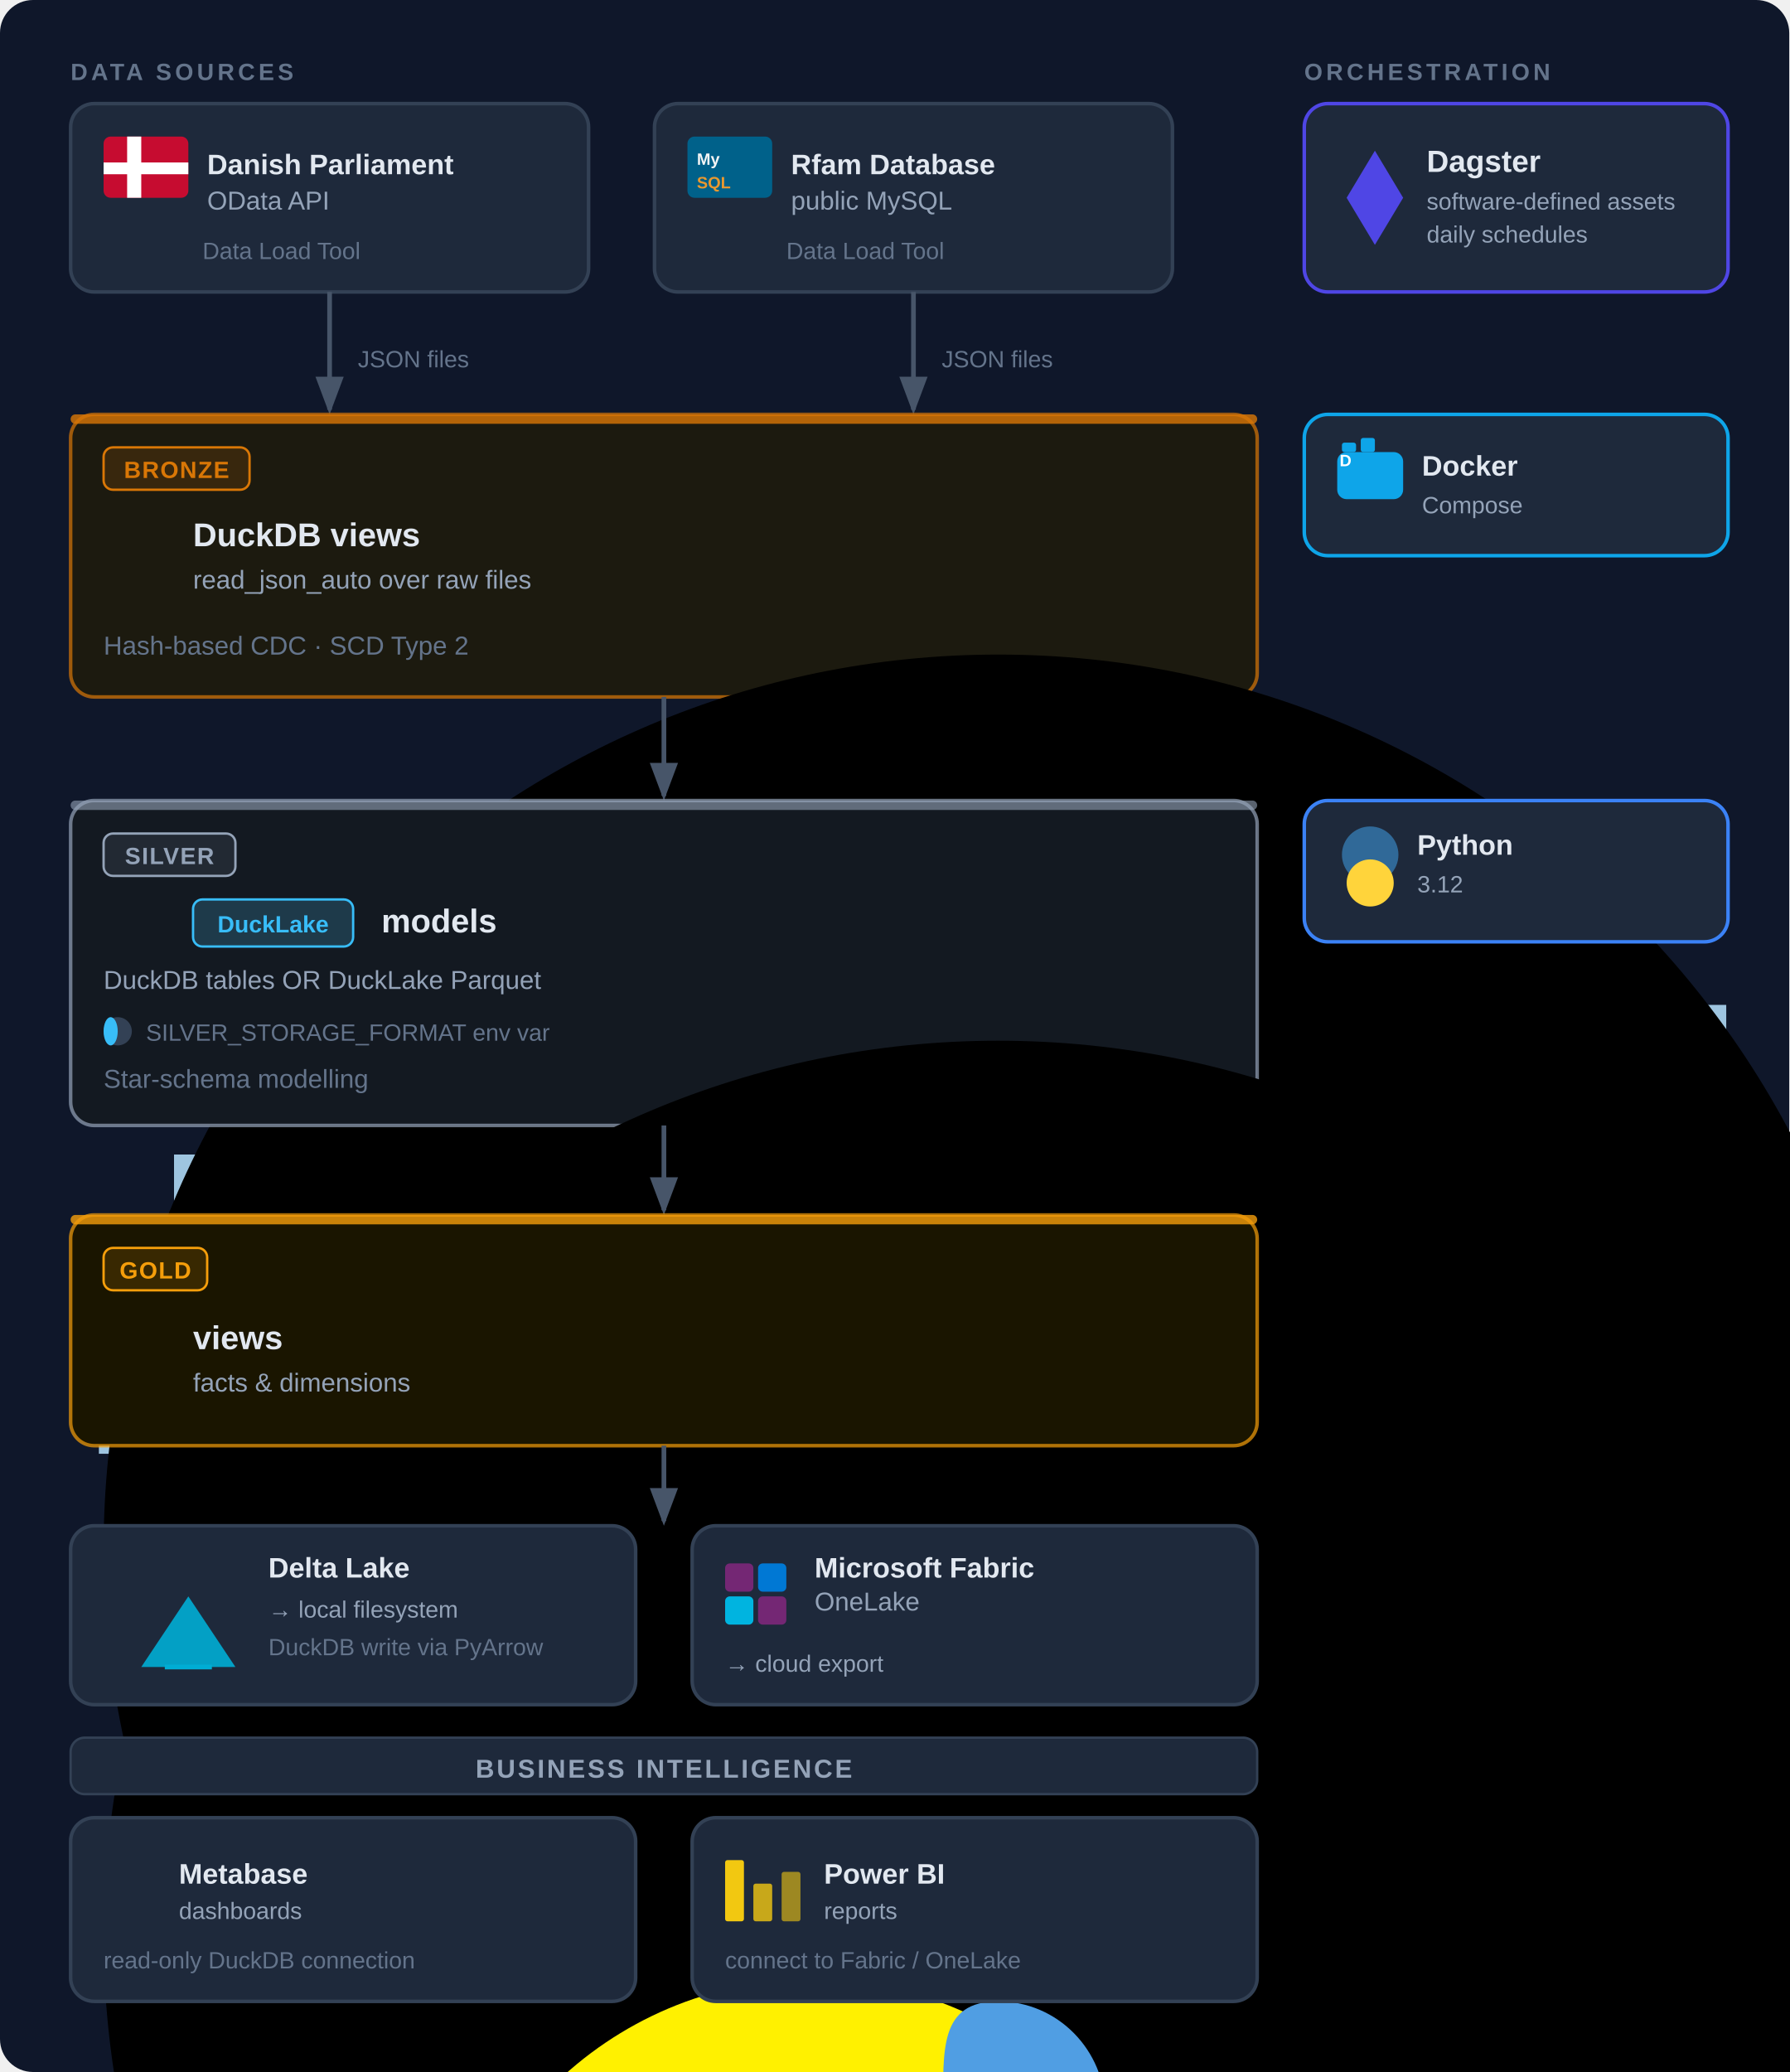
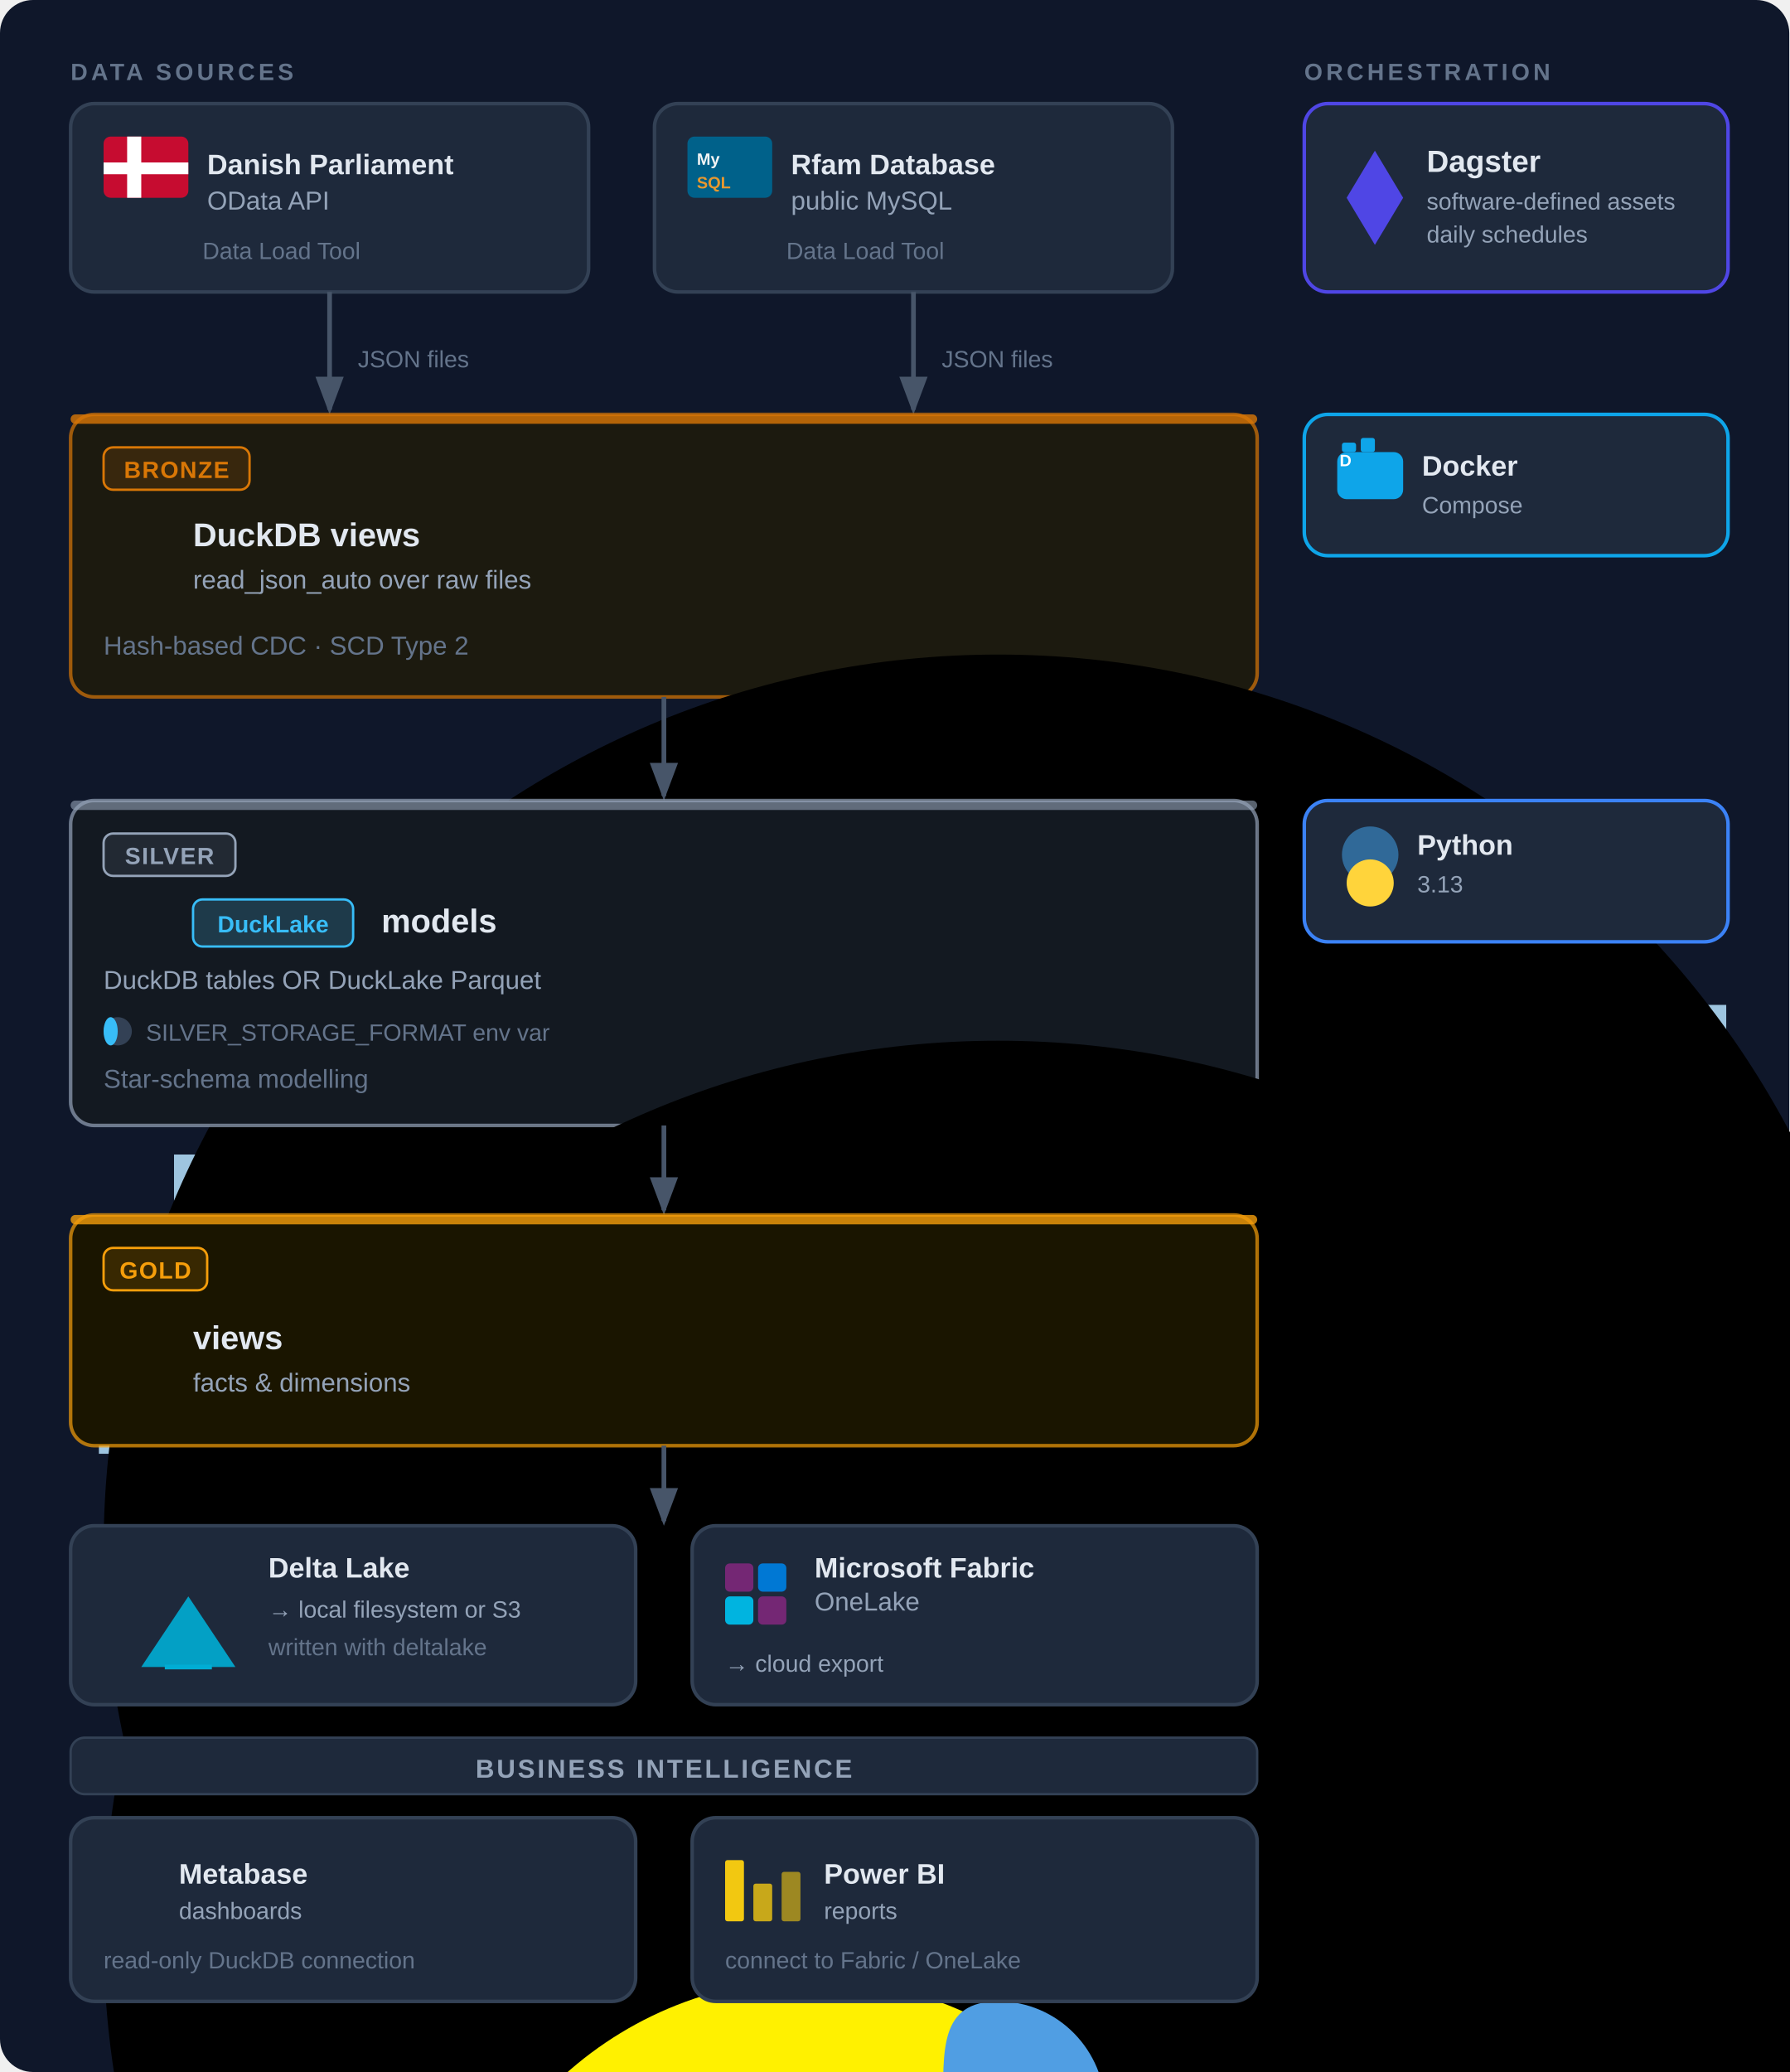
<svg xmlns="http://www.w3.org/2000/svg" width="760" height="880" viewBox="0 0 760 880" role="img" aria-labelledby="arch-title arch-desc">
  <defs>
    <style>
      text { font-family: 'Segoe UI', system-ui, -apple-system, Arial, sans-serif; }
    </style>
    <marker id="arr" markerWidth="8" markerHeight="6" refX="7" refY="3" orient="auto">
      <polygon points="0 0, 8 3, 0 6" fill="#475569" />
    </marker>
    <symbol id="duckdb" viewBox="0 0 128 128" width="28" height="28">
      <circle cx="64" cy="64" r="64" fill="#000" />
      <path fill="#fff100" d="M98.2 54.5H85.6v18.9h12.6c5.2 0 9.5-4.3 9.5-9.5s-4.3-9.4-9.5-9.4ZM24.2 64c0 14.6 11.9 26.5 26.5 26.5S77.2 78.6 77.2 64 65.3 37.5 50.7 37.5 24.2 49.4 24.2 64Z" />
    </symbol>
    <symbol id="dlt-logo" viewBox="0 0 24 24" width="38" height="15">
      <path fill="#9ec5e0" d="M24 11.498h-1.008v3.01H24Zm-3.024 0h2.016v-1.004h-2.016V8.487h-1.008v7.025h3.024v-1.004h-2.016zm-2.986 3.01h-2.016v1.004h3.024v-5.017H17.99zm-2.016-4.013h-1.008v4.014h1.008zm-2.985 1.003h-2.016v-3.01H9.965v7.024h1.008v-3.01h2.016v3.01h1.008V8.488h-1.008zm-11.981 0H0v3.01h1.008zm2.016-1.003H1.008v1.003h2.016v3.01H1.008v1.004h3.024V8.488H3.024zM5 15.512h1.01V8.488H5.001Zm2.986-7.024H6.98v6.02h1.008v-3.01h1.008v-1.003H7.987zm1.008 6.02H7.987v1.004h1.008z" />
    </symbol>
    <symbol id="metabase-logo" viewBox="0 0 24 24" width="24" height="24">
      <path fill="#509EE3" d="M5.385 6.136c0 .807-.644 1.461-1.438 1.461s-1.438-.654-1.438-1.461.644-1.461 1.438-1.461 1.438.654 1.438 1.461zm-1.438 2.63c-.794 0-1.438.654-1.438 1.461s.644 1.461 1.438 1.461 1.438-.654 1.438-1.461-.644-1.461-1.438-1.461zm5.465-2.63c0 .807-.644 1.461-1.438 1.461s-1.438-.654-1.438-1.461.644-1.461 1.438-1.461 1.438.654 1.438 1.461zm-1.088 5.592c.794 0 1.438-.654 1.438-1.461s-.644-1.461-1.438-1.461-1.438.654-1.438 1.461.643 1.461 1.438 1.461zm5.464-5.592c0 .807-.644 1.461-1.438 1.461s-1.438-.654-1.438-1.461.644-1.461 1.438-1.461 1.438.654 1.438 1.461zm.35-4.675c0 .807-.644 1.461-1.438 1.461s-1.438-.654-1.438-1.461S11.206 0 12 0s1.438.654 1.438 1.461zm.35 8.806c0 .807-.644 1.461-1.438 1.461s-1.438-.654-1.438-1.461.644-1.461 1.438-1.461 1.438.654 1.438 1.461zm4.376-4.131c0 .807-.644 1.461-1.438 1.461s-1.438-.654-1.438-1.461.644-1.461 1.438-1.461 1.438.654 1.438 1.461zm2.939 1.461c.794 0 1.438-.654 1.438-1.461s-.644-1.461-1.438-1.461-1.438.654-1.438 1.461.644 1.461 1.438 1.461zm-4.027 1.209c-.794 0-1.438.654-1.438 1.461s.644 1.461 1.438 1.461 1.438-.654 1.438-1.461-.643-1.461-1.438-1.461zm4.027 0c-.794 0-1.438.654-1.438 1.461s.644 1.461 1.438 1.461 1.438-.654 1.438-1.461-.644-1.461-1.438-1.461zM3.947 12.857a1.45 1.45 0 0 0-1.438 1.461c0 .807.644 1.461 1.438 1.461s1.438-.654 1.438-1.461a1.45 1.45 0 0 0-1.438-1.461zm5.465 1.5c0 .807-.644 1.461-1.438 1.461s-1.438-.654-1.438-1.461.644-1.461 1.438-1.461 1.438.655 1.438 1.461zM12 12.896c-.794 0-1.438.654-1.438 1.461s.644 1.461 1.438 1.461 1.438-.654 1.438-1.461-.644-1.461-1.438-1.461zm5.464 1.461c0 .807-.644 1.461-1.438 1.461s-1.438-.654-1.438-1.461.644-1.461 1.438-1.461 1.438.655 1.438 1.461zm2.939-1.461c-.794 0-1.438.654-1.438 1.461s.644 1.461 1.438 1.461 1.438-.654 1.438-1.461-.644-1.461-1.438-1.461zM3.947 16.948c-.794 0-1.438.654-1.438 1.461s.644 1.461 1.438 1.461 1.438-.654 1.438-1.461-.644-1.461-1.438-1.461zm5.465 1.5c0 .807-.644 1.461-1.438 1.461s-1.438-.654-1.438-1.461.644-1.461 1.438-1.461 1.438.654 1.438 1.461zm4.376 0c0 .807-.644 1.461-1.438 1.461s-1.438-.654-1.438-1.461.644-1.461 1.438-1.461 1.438.654 1.438 1.461zm.35 4.091c0 .807-.644 1.461-1.438 1.461s-1.438-.654-1.438-1.461.644-1.461 1.438-1.461 1.438.654 1.438 1.461zm4.376-4.091c0 .807-.644 1.461-1.438 1.461s-1.438-.654-1.438-1.461.644-1.461 1.438-1.461 1.438.654 1.438 1.461zm2.939-1.461c-.794 0-1.438.654-1.438 1.461s.644 1.461 1.438 1.461 1.438-.654 1.438-1.461-.644-1.461-1.438-1.461z" />
    </symbol>
  </defs>
  <rect width="760" height="880" fill="#0f172a" rx="14" />
  <text x="30" y="34" font-size="10" font-weight="700" letter-spacing="1.5" fill="#64748b">DATA SOURCES</text>
  <text x="554" y="34" font-size="10" font-weight="700" letter-spacing="1.5" fill="#64748b">ORCHESTRATION</text>
  <rect x="30" y="44" width="220" height="80" rx="10" fill="#1e293b" stroke="#334155" stroke-width="1.5" />
  <rect x="44" y="58" width="36" height="26" rx="3" fill="#C60C30" />
  <rect x="54" y="58" width="6" height="26" fill="#fff" />
  <rect x="44" y="69" width="36" height="5" fill="#fff" />
  <text x="88" y="74" font-size="12" font-weight="600" fill="#e2e8f0">Danish Parliament</text>
  <text x="88" y="89" font-size="11" fill="#94a3b8">OData API</text>
  <use href="#dlt-logo" x="42" y="98" />
  <text x="86" y="110" font-size="10" fill="#64748b">Data Load Tool</text>
  <rect x="278" y="44" width="220" height="80" rx="10" fill="#1e293b" stroke="#334155" stroke-width="1.5" />
  <rect x="292" y="58" width="36" height="26" rx="3" fill="#00618a" />
  <text x="296" y="70" font-size="7" font-weight="700" fill="#f5f5f5">My</text>
  <text x="296" y="80" font-size="7" font-weight="700" fill="#e8982f">SQL</text>
  <text x="336" y="74" font-size="12" font-weight="600" fill="#e2e8f0">Rfam Database</text>
  <text x="336" y="89" font-size="11" fill="#94a3b8">public MySQL</text>
  <use href="#dlt-logo" x="290" y="98" />
  <text x="334" y="110" font-size="10" fill="#64748b">Data Load Tool</text>
  <rect x="554" y="44" width="180" height="80" rx="10" fill="#1e293b" stroke="#4f46e5" stroke-width="1.5" />
  <polygon points="572,84  584,64  596,84  584,104" fill="#4f46e5" />
  <text x="606" y="73" font-size="13" font-weight="600" fill="#e2e8f0">Dagster</text>
  <text x="606" y="89" font-size="10" fill="#94a3b8">software-defined assets</text>
  <text x="606" y="103" font-size="10" fill="#94a3b8">daily schedules</text>
  <line x1="140" y1="124" x2="140" y2="174" stroke="#475569" stroke-width="2" marker-end="url(#arr)" />
  <line x1="388" y1="124" x2="388" y2="174" stroke="#475569" stroke-width="2" marker-end="url(#arr)" />
  <text x="152" y="156" font-size="10" fill="#64748b">JSON files</text>
  <text x="400" y="156" font-size="10" fill="#64748b">JSON files</text>
  <rect x="30" y="176" width="504" height="120" rx="10" fill="#1c1a0f" stroke="#d97706" stroke-width="1.5" stroke-opacity="0.7" />
  <rect x="30" y="176" width="504" height="4" rx="2" fill="#d97706" opacity="0.8" />
  <rect x="44" y="190" width="62" height="18" rx="4" fill="#d97706" fill-opacity="0.15" stroke="#d97706" stroke-width="1" />
  <text x="75" y="203" font-size="10" font-weight="700" fill="#d97706" text-anchor="middle" letter-spacing="0.5">BRONZE</text>
  <use href="#duckdb" x="44" y="218" />
  <text x="82" y="232" font-size="14" font-weight="600" fill="#e2e8f0">DuckDB views</text>
  <text x="82" y="250" font-size="11" fill="#94a3b8">read_json_auto over raw files</text>
  <text x="44" y="278" font-size="11" fill="#64748b">Hash-based CDC  ·  SCD Type 2</text>
  <rect x="554" y="176" width="180" height="60" rx="10" fill="#1e293b" stroke="#0ea5e9" stroke-width="1.5" />
  <rect x="568" y="192" width="28" height="20" rx="4" fill="#0ea5e9" />
  <text x="569" y="198" font-size="7" fill="#fff" font-weight="700">D</text>
  <rect x="570" y="188" width="6" height="4" rx="1" fill="#0ea5e9" />
  <rect x="578" y="186" width="6" height="6" rx="1" fill="#0ea5e9" />
  <text x="604" y="202" font-size="12" font-weight="600" fill="#e2e8f0">Docker</text>
  <text x="604" y="218" font-size="10" fill="#94a3b8">Compose</text>
  <line x1="282" y1="296" x2="282" y2="338" stroke="#475569" stroke-width="2" marker-end="url(#arr)" />
  <rect x="30" y="340" width="504" height="138" rx="10" fill="#131921" stroke="#94a3b8" stroke-width="1.5" stroke-opacity="0.7" />
  <rect x="30" y="340" width="504" height="4" rx="2" fill="#94a3b8" opacity="0.6" />
  <rect x="44" y="354" width="56" height="18" rx="4" fill="#94a3b8" fill-opacity="0.12" stroke="#94a3b8" stroke-width="1" />
  <text x="72" y="367" font-size="10" font-weight="700" fill="#94a3b8" text-anchor="middle" letter-spacing="0.5">SILVER</text>
  <use href="#duckdb" x="44" y="382" />
  <rect x="82" y="382" width="68" height="20" rx="4" fill="#1e3a4a" stroke="#38bdf8" stroke-width="1" />
  <text x="116" y="396" font-size="10" font-weight="700" fill="#38bdf8" text-anchor="middle">DuckLake</text>
  <text x="162" y="396" font-size="14" font-weight="600" fill="#e2e8f0">models</text>
  <text x="44" y="420" font-size="11" fill="#94a3b8">DuckDB tables  OR  DuckLake Parquet</text>
  <rect x="44" y="432" width="12" height="12" rx="6" fill="#334155" />
  <rect x="44" y="432" width="6" height="12" rx="6" fill="#38bdf8" />
  <text x="62" y="442" font-size="10" fill="#64748b">SILVER_STORAGE_FORMAT env var</text>
  <text x="44" y="462" font-size="11" fill="#64748b">Star-schema modelling</text>
  <rect x="554" y="340" width="180" height="60" rx="10" fill="#1e293b" stroke="#3b82f6" stroke-width="1.5" />
  <circle cx="582" cy="363" r="12" fill="#306998" />
  <circle cx="582" cy="375" r="10" fill="#FFD43B" />
  <text x="602" y="363" font-size="12" font-weight="600" fill="#e2e8f0">Python</text>
-   <text x="602" y="379" font-size="10" fill="#94a3b8">3.12</text>
+   <text x="602" y="379" font-size="10" fill="#94a3b8">3.13</text>
  <line x1="282" y1="478" x2="282" y2="514" stroke="#475569" stroke-width="2" marker-end="url(#arr)" />
  <rect x="30" y="516" width="504" height="98" rx="10" fill="#1a1500" stroke="#f59e0b" stroke-width="1.5" stroke-opacity="0.7" />
  <rect x="30" y="516" width="504" height="4" rx="2" fill="#f59e0b" opacity="0.8" />
  <rect x="44" y="530" width="44" height="18" rx="4" fill="#f59e0b" fill-opacity="0.14" stroke="#f59e0b" stroke-width="1" />
  <text x="66" y="543" font-size="10" font-weight="700" fill="#f59e0b" text-anchor="middle" letter-spacing="0.5">GOLD</text>
  <use href="#duckdb" x="44" y="558" />
  <text x="82" y="573" font-size="14" font-weight="600" fill="#e2e8f0">views</text>
  <text x="82" y="591" font-size="11" fill="#94a3b8">facts &amp; dimensions</text>
  <line x1="282" y1="614" x2="282" y2="646" stroke="#475569" stroke-width="2" marker-end="url(#arr)" />
  <rect x="30" y="648" width="240" height="76" rx="10" fill="#1e293b" stroke="#334155" stroke-width="1.5" />
  <polygon points="60,708  80,678  100,708" fill="#00add4" opacity="0.9" />
  <line x1="70" y1="708" x2="90" y2="708" stroke="#00add4" stroke-width="2" />
  <text x="114" y="670" font-size="12" font-weight="600" fill="#e2e8f0">Delta Lake</text>
-   <text x="114" y="687" font-size="10" fill="#94a3b8">→ local filesystem</text>
-   <text x="114" y="703" font-size="10" fill="#64748b">DuckDB write via PyArrow</text>
+   <text x="114" y="687" font-size="10" fill="#94a3b8">→ local filesystem or S3</text>
+   <text x="114" y="703" font-size="10" fill="#64748b">written with deltalake</text>
  <rect x="294" y="648" width="240" height="76" rx="10" fill="#1e293b" stroke="#334155" stroke-width="1.5" />
  <rect x="308" y="664" width="12" height="12" rx="2" fill="#742774" />
  <rect x="322" y="664" width="12" height="12" rx="2" fill="#0078d4" />
  <rect x="308" y="678" width="12" height="12" rx="2" fill="#00b4e0" />
  <rect x="322" y="678" width="12" height="12" rx="2" fill="#742774" />
  <text x="346" y="670" font-size="12" font-weight="600" fill="#e2e8f0">Microsoft Fabric</text>
  <text x="346" y="684" font-size="11" fill="#94a3b8">OneLake</text>
  <text x="308" y="710" font-size="10" fill="#94a3b8">→ cloud export</text>
  <rect x="30" y="738" width="504" height="24" rx="6" fill="#1e293b" stroke="#334155" stroke-width="1" />
  <text x="282" y="755" font-size="11" font-weight="600" fill="#94a3b8" text-anchor="middle" letter-spacing="1">BUSINESS INTELLIGENCE</text>
  <rect x="30" y="772" width="240" height="78" rx="10" fill="#1e293b" stroke="#334155" stroke-width="1.5" />
  <use href="#metabase-logo" x="44" y="790" />
  <text x="76" y="800" font-size="12" font-weight="600" fill="#e2e8f0">Metabase</text>
  <text x="76" y="815" font-size="10" fill="#94a3b8">dashboards</text>
  <text x="44" y="836" font-size="10" fill="#64748b">read-only DuckDB connection</text>
  <rect x="294" y="772" width="240" height="78" rx="10" fill="#1e293b" stroke="#334155" stroke-width="1.5" />
  <rect x="308" y="790" width="8" height="26" rx="1" fill="#f2c811" />
  <rect x="320" y="800" width="8" height="16" rx="1" fill="#f2c811" opacity="0.8" />
  <rect x="332" y="795" width="8" height="21" rx="1" fill="#f2c811" opacity="0.6" />
  <text x="350" y="800" font-size="12" font-weight="600" fill="#e2e8f0">Power BI</text>
  <text x="350" y="815" font-size="10" fill="#94a3b8">reports</text>
  <text x="308" y="836" font-size="10" fill="#64748b">connect to Fabric / OneLake</text>
</svg>
